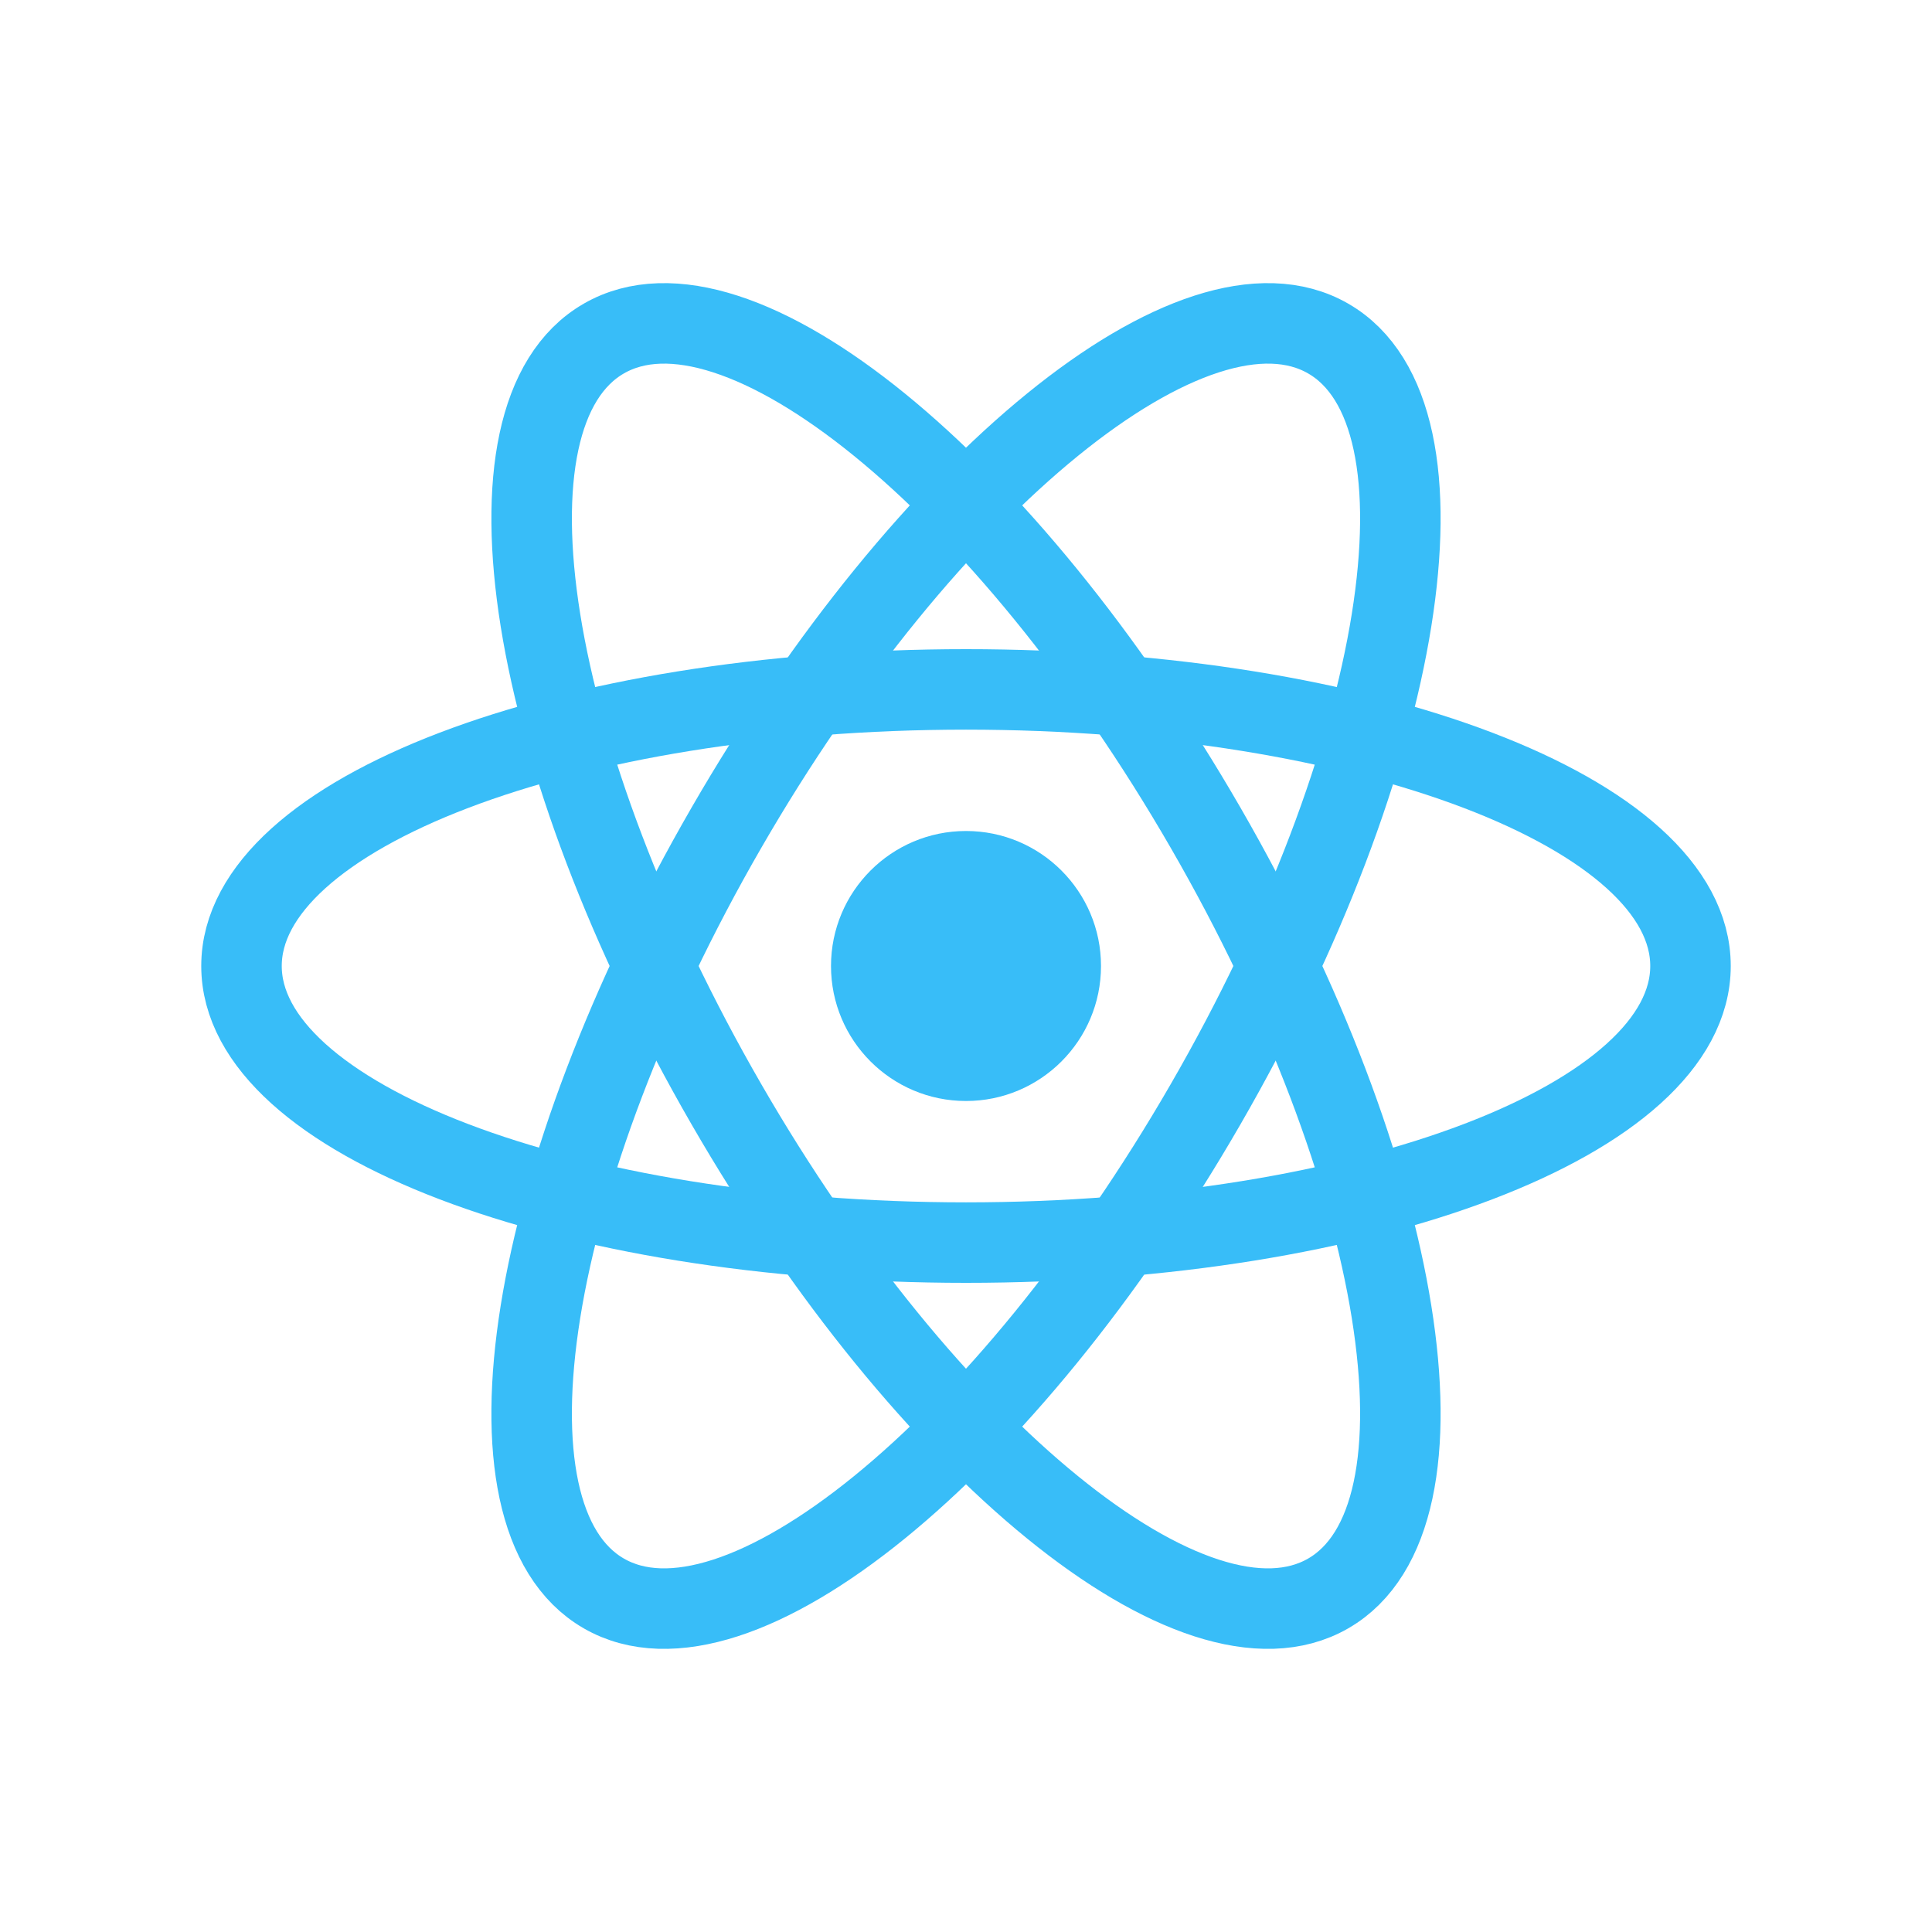
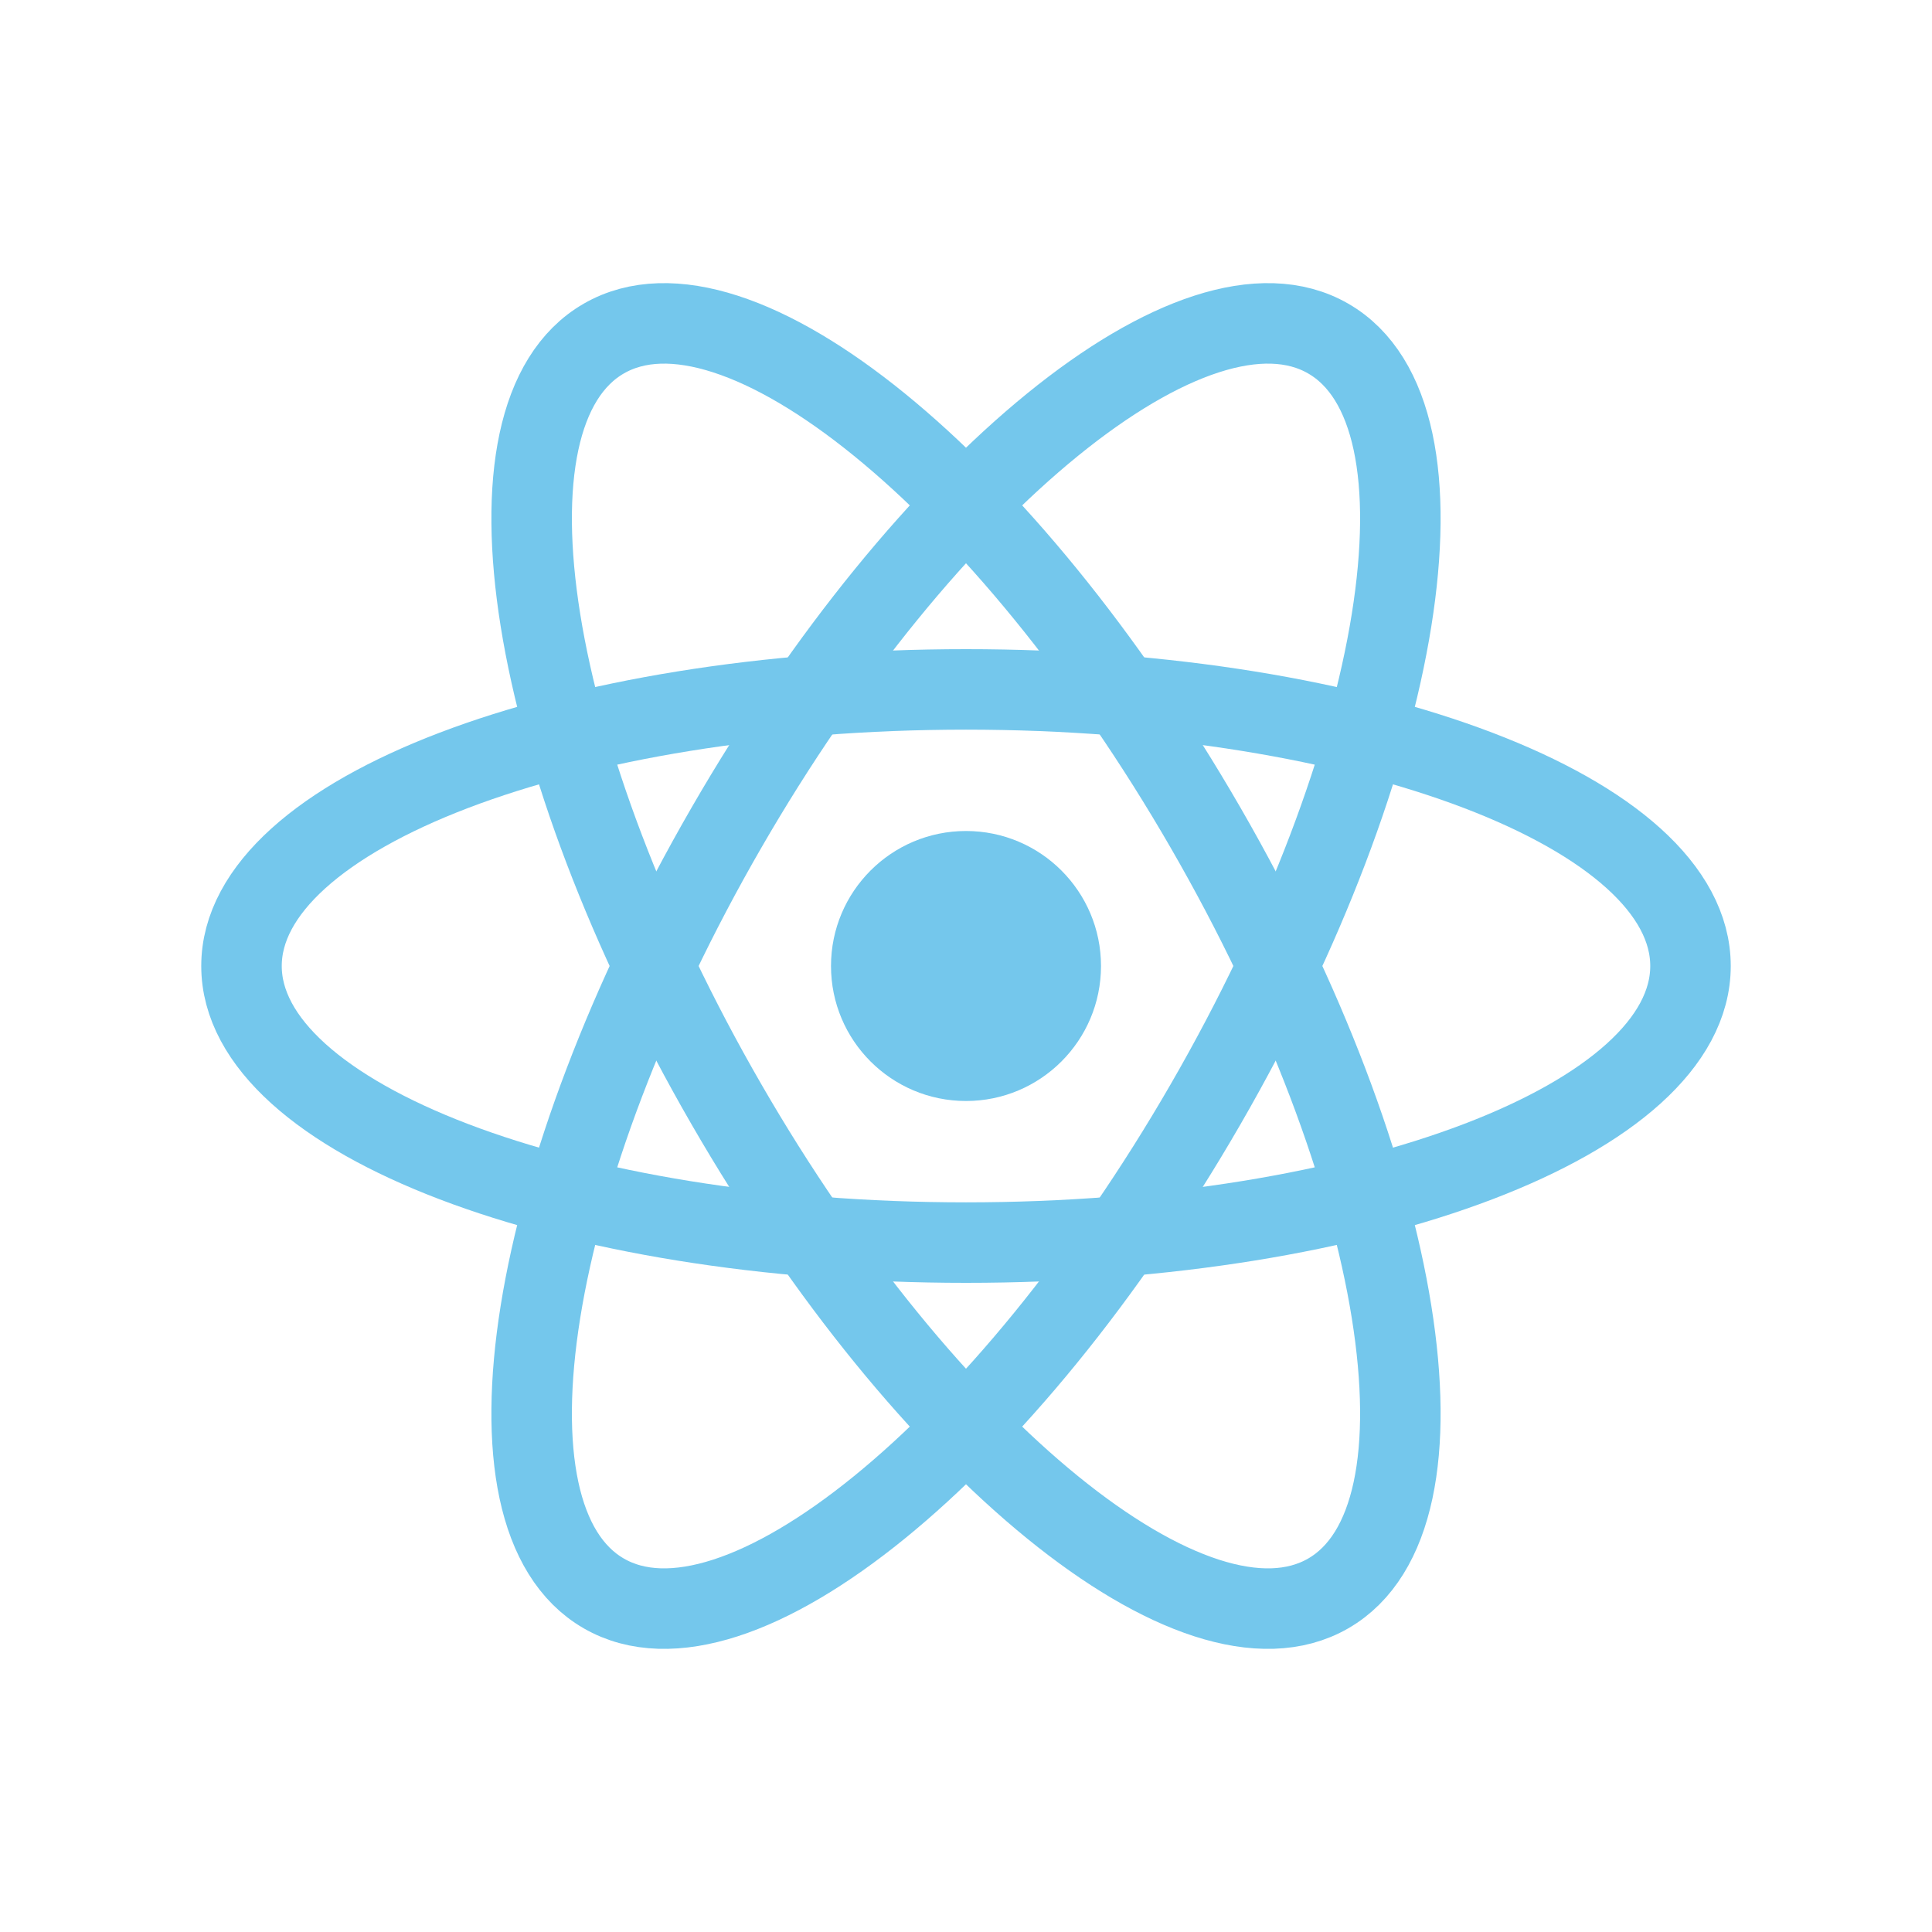
<svg xmlns="http://www.w3.org/2000/svg" width="24" height="24" viewBox="0 0 24 24" fill="none">
-   <path d="M12 13.677C12.926 13.677 13.677 12.926 13.677 12C13.677 11.074 12.926 10.323 12 10.323C11.074 10.323 10.323 11.074 10.323 12C10.323 12.926 11.074 13.677 12 13.677Z" fill="#38BDF8" />
-   <path d="M12 15.436C16.971 15.436 21 13.898 21 12C21 10.102 16.971 8.564 12 8.564C7.029 8.564 3 10.102 3 12C3 13.898 7.029 15.436 12 15.436Z" stroke="#38BDF8" />
-   <path d="M9.024 13.718C11.509 18.023 14.856 20.743 16.5 19.794C18.144 18.845 17.461 14.586 14.976 10.282C12.491 5.977 9.144 3.257 7.5 4.206C5.856 5.155 6.539 9.414 9.024 13.718Z" stroke="#38BDF8" />
-   <path d="M9.024 10.282C6.539 14.586 5.856 18.845 7.5 19.794C9.144 20.743 12.491 18.023 14.976 13.718C17.461 9.414 18.144 5.155 16.5 4.206C14.856 3.257 11.509 5.977 9.024 10.282Z" stroke="#38BDF8" />
+   <path d="M12 13.677C12.926 13.677 13.677 12.926 13.677 12C13.677 11.074 12.926 10.323 12 10.323C11.074 10.323 10.323 11.074 10.323 12C10.323 12.926 11.074 13.677 12 13.677Z" fill="#74c7ec" />
+   <path d="M12 15.436C16.971 15.436 21 13.898 21 12C21 10.102 16.971 8.564 12 8.564C7.029 8.564 3 10.102 3 12C3 13.898 7.029 15.436 12 15.436Z" stroke="#74c7ec" />
+   <path d="M9.024 13.718C11.509 18.023 14.856 20.743 16.5 19.794C18.144 18.845 17.461 14.586 14.976 10.282C12.491 5.977 9.144 3.257 7.5 4.206C5.856 5.155 6.539 9.414 9.024 13.718Z" stroke="#74c7ec" />
+   <path d="M9.024 10.282C6.539 14.586 5.856 18.845 7.5 19.794C9.144 20.743 12.491 18.023 14.976 13.718C17.461 9.414 18.144 5.155 16.5 4.206C14.856 3.257 11.509 5.977 9.024 10.282Z" stroke="#74c7ec" />
</svg>
